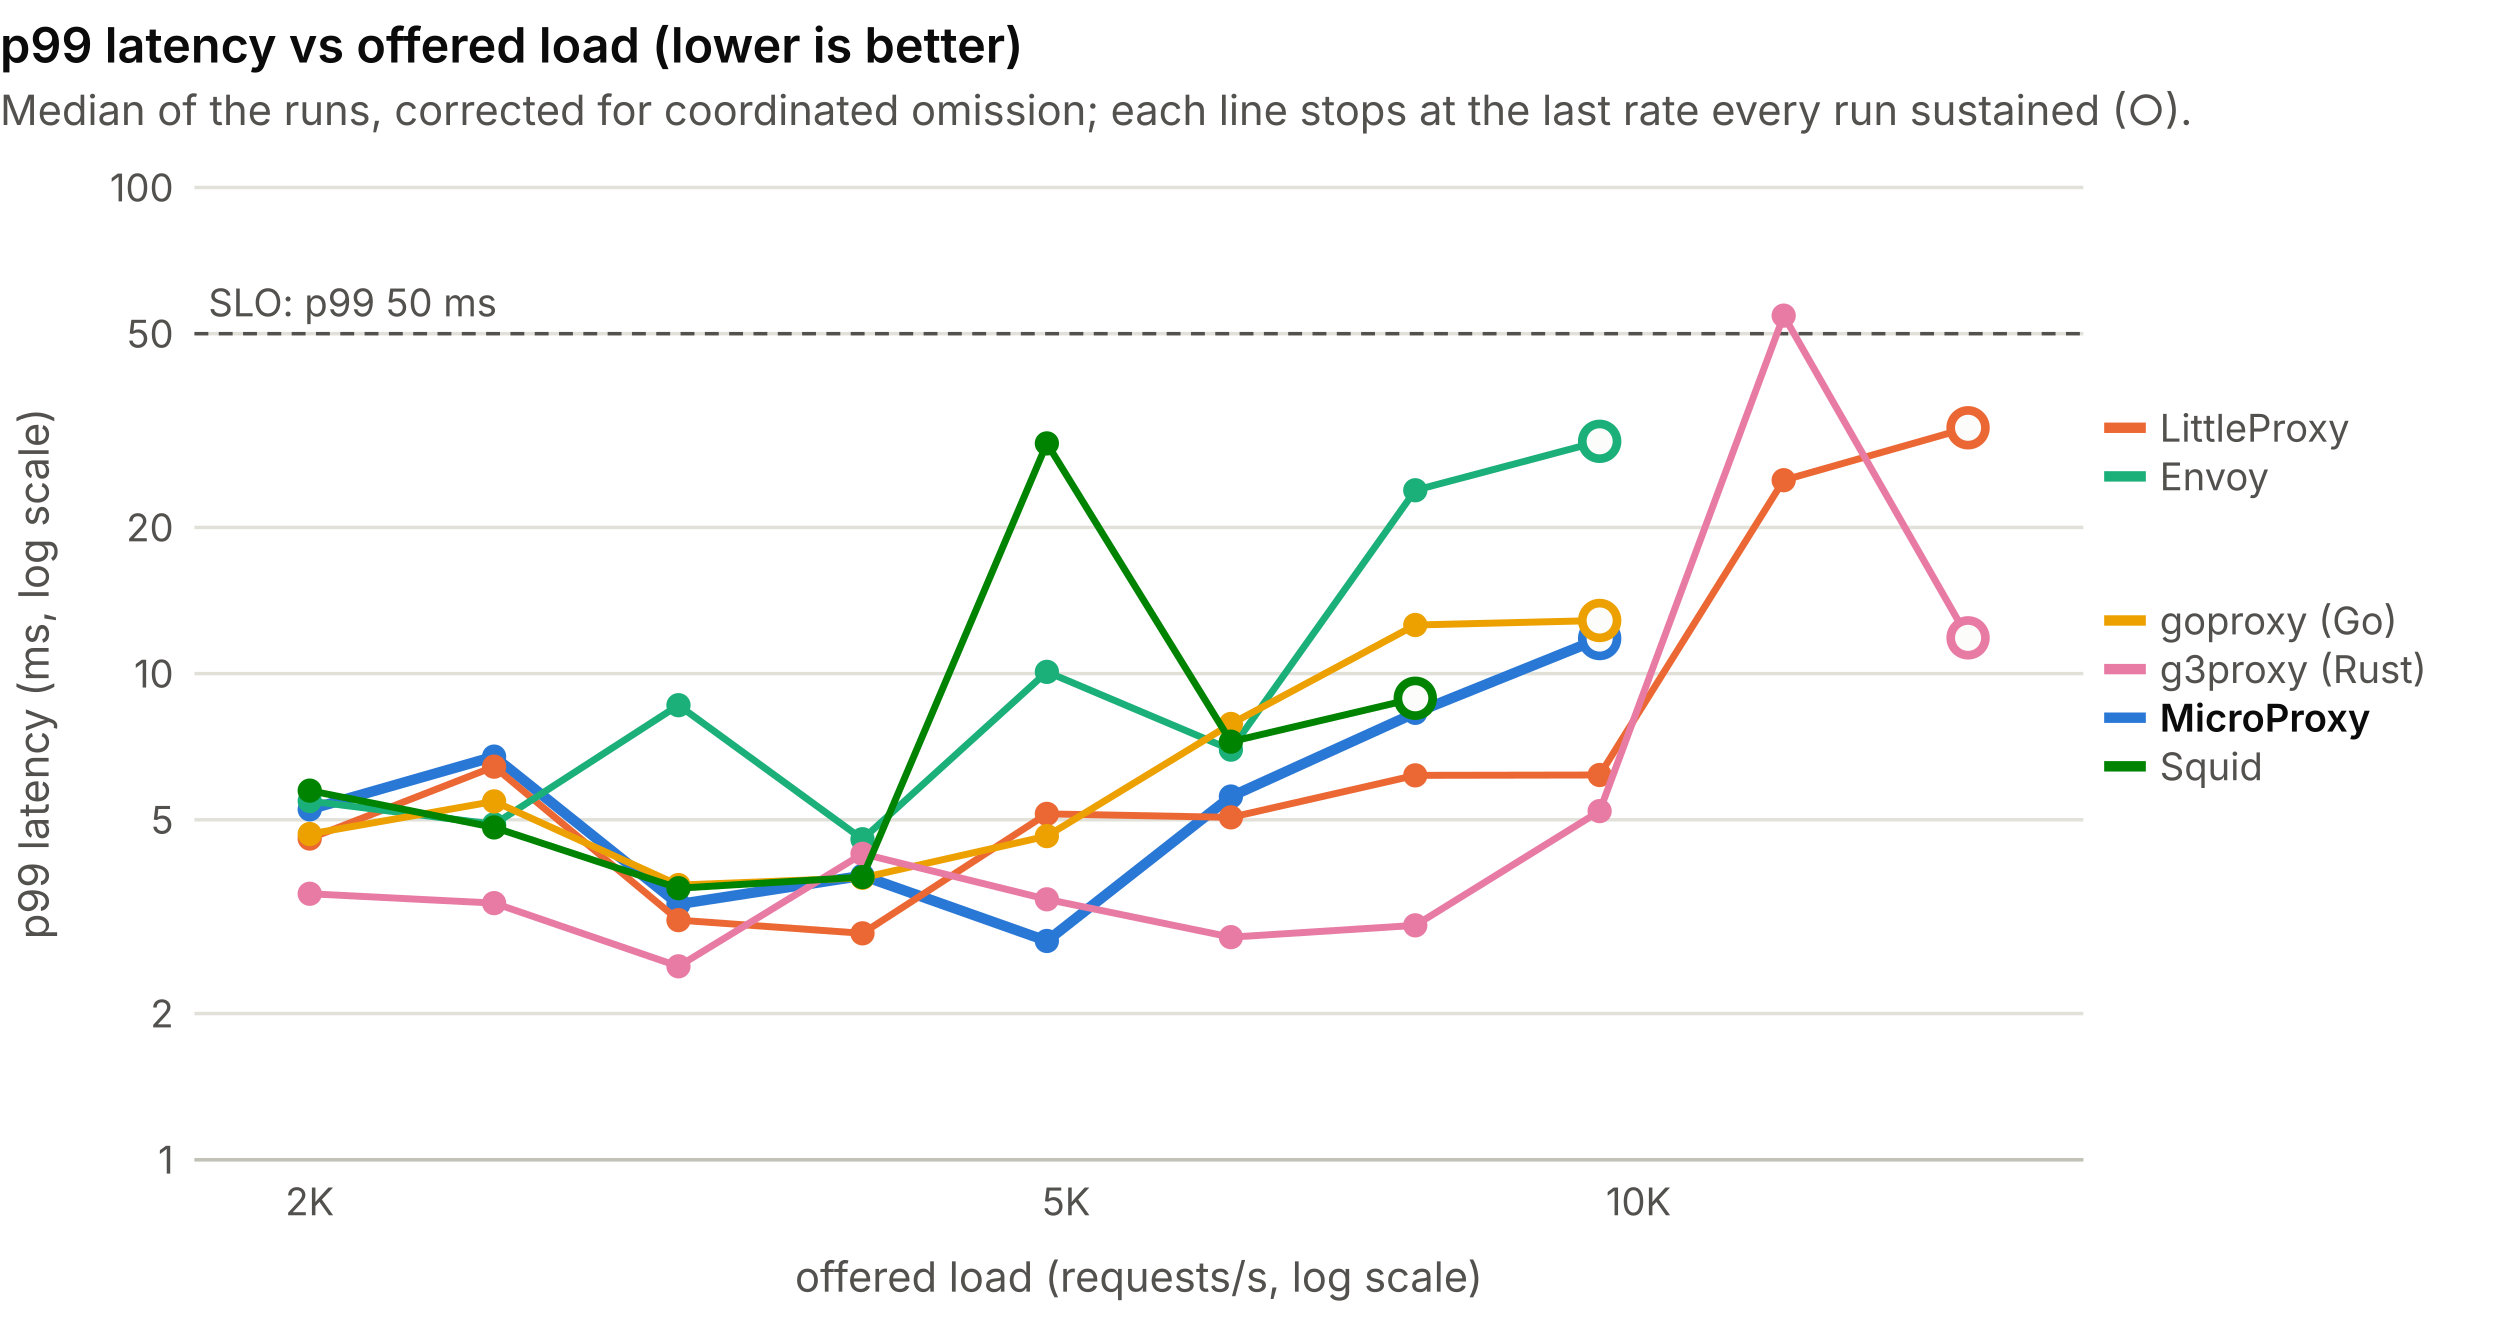
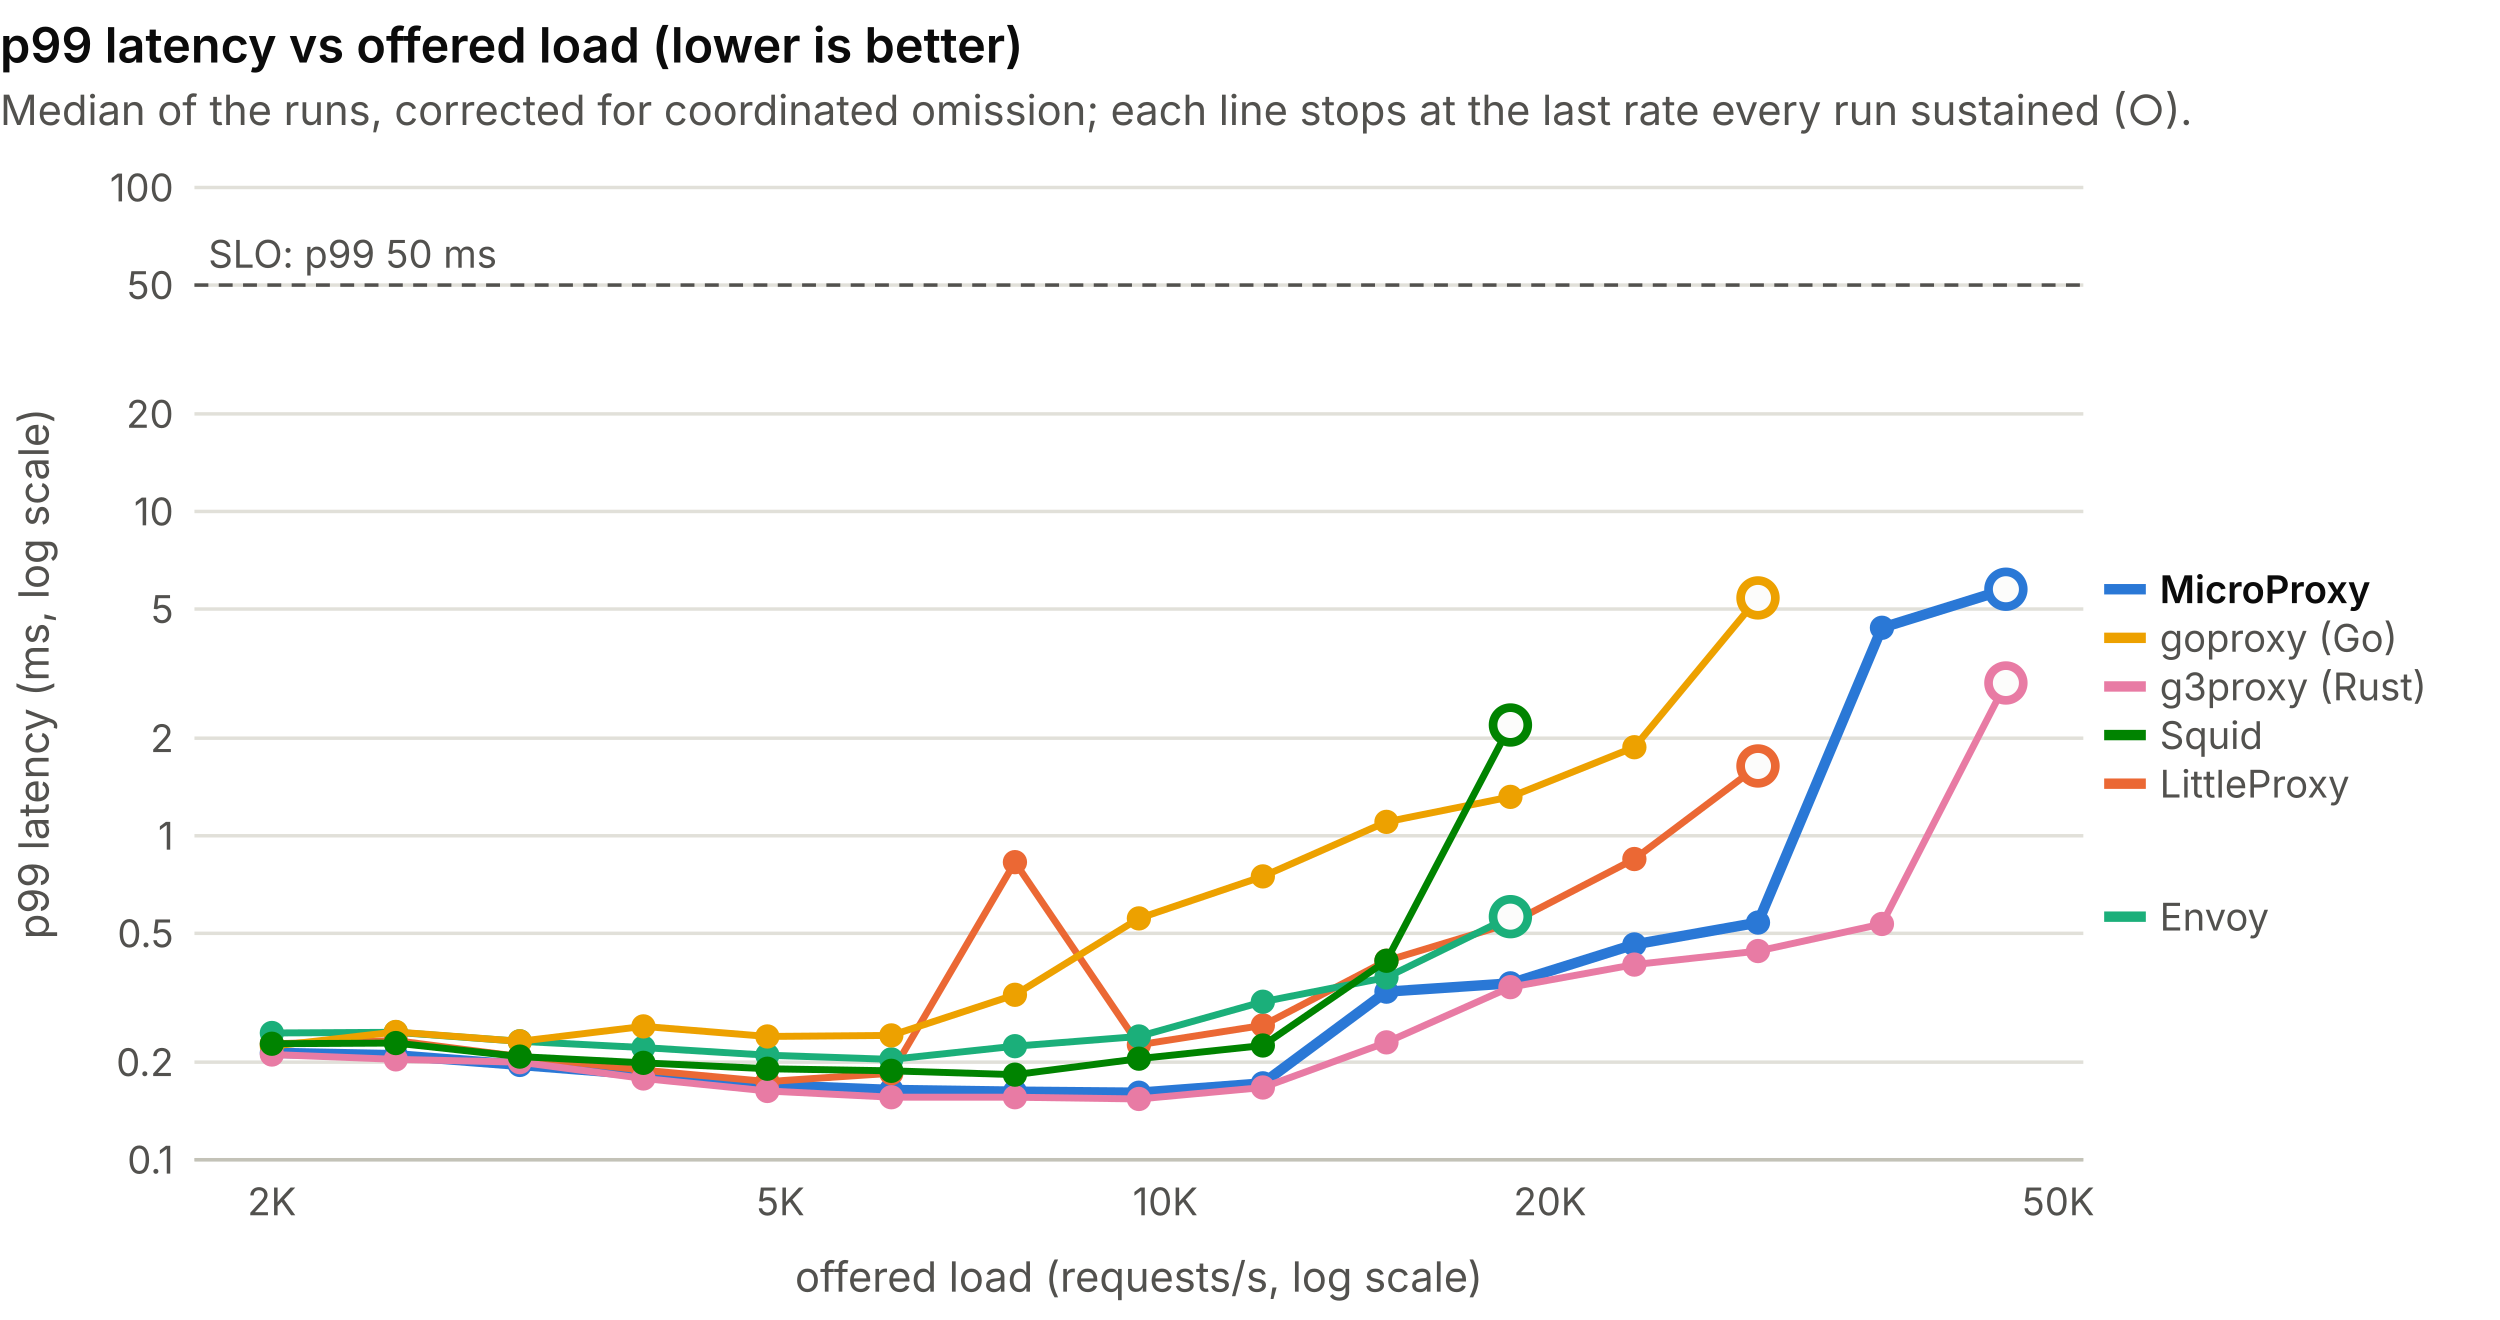
<svg xmlns="http://www.w3.org/2000/svg" viewBox="0 0 720 380" width="720" height="380" role="img" aria-label="p99 latency vs offered load (lower is better)">
  <style>text{font-family:system-ui,-apple-system,'Segoe UI',sans-serif;fill:#52514e}.h{fill:#0b0b0b;font-weight:600}.g{stroke:#e1e0d9;stroke-width:1;fill:none}.a{stroke:#c3c2b7;stroke-width:1;fill:none}.l{fill:none;stroke-width:2;stroke-linejoin:round;stroke-linecap:round}.l.mp{stroke-width:3}.w{stroke-width:1.5;fill:none}.cap{stroke:#d03b3b;stroke-width:1.5;fill:none}.med{stroke:#52514e;fill:none}.ref{stroke:#52514e;stroke-width:1;stroke-dasharray:4 3;fill:none}.s0{stroke:#2a78d6;fill:#2a78d6}.s1{stroke:#eb6834;fill:#eb6834}.s2{stroke:#1baf7a;fill:#1baf7a}.s3{stroke:#eda100;fill:#eda100}.s4{stroke:#e87ba4;fill:#e87ba4}.s5{stroke:#008300;fill:#008300}.s6{stroke:#6250d6;fill:#6250d6}.s7{stroke:#e34948;fill:#e34948}.dot{stroke:#fcfcfb;stroke-width:1.5}.hollow{fill:#fcfcfb}@media (prefers-color-scheme: dark){text{fill:#c3c2b7}.h{fill:#f0efec}.g{stroke:#2c2c2a}.a{stroke:#383835}.med{stroke:#c3c2b7}.ref{stroke:#c3c2b7}.cap{stroke:#e66767}.s0{stroke:#3987e5;fill:#3987e5}.s1{stroke:#d95926;fill:#d95926}.s2{stroke:#199e70;fill:#199e70}.s3{stroke:#c98500;fill:#c98500}.s4{stroke:#d55181;fill:#d55181}.s5{stroke:#008300;fill:#008300}.s6{stroke:#9085e9;fill:#9085e9}.s7{stroke:#e66767;fill:#e66767}.dot{stroke:#1a1a19}.hollow{fill:#1a1a19}}</style>
  <text x="0.0" y="18.0" class="h" text-anchor="start" font-size="14">p99 latency vs offered load (lower is better)</text>
  <text x="0.0" y="36.0" class="t" text-anchor="start" font-size="12">Median of the runs, corrected for coordinated omission; each line stops at the last rate every run sustained (○).</text>
  <line class="g" x1="56" y1="334.0" x2="600" y2="334.0" />
-   <text x="50.0" y="338.0" class="t" text-anchor="end" font-size="11">1</text>
-   <line class="g" x1="56" y1="291.9" x2="600" y2="291.9" />
-   <text x="50.0" y="295.9" class="t" text-anchor="end" font-size="11">2</text>
-   <line class="g" x1="56" y1="236.1" x2="600" y2="236.1" />
-   <text x="50.0" y="240.1" class="t" text-anchor="end" font-size="11">5</text>
-   <line class="g" x1="56" y1="194.0" x2="600" y2="194.0" />
-   <text x="50.0" y="198.0" class="t" text-anchor="end" font-size="11">10</text>
-   <line class="g" x1="56" y1="151.9" x2="600" y2="151.9" />
-   <text x="50.0" y="155.9" class="t" text-anchor="end" font-size="11">20</text>
-   <line class="g" x1="56" y1="96.1" x2="600" y2="96.1" />
-   <text x="50.0" y="100.1" class="t" text-anchor="end" font-size="11">50</text>
+   <text x="50.0" y="338.0" class="t" text-anchor="end" font-size="11">0.1</text>
+   <line class="g" x1="56" y1="305.9" x2="600" y2="305.9" />
+   <text x="50.0" y="309.9" class="t" text-anchor="end" font-size="11">0.2</text>
+   <line class="g" x1="56" y1="268.8" x2="600" y2="268.8" />
+   <text x="50.0" y="272.8" class="t" text-anchor="end" font-size="11">0.5</text>
+   <line class="g" x1="56" y1="240.7" x2="600" y2="240.7" />
+   <text x="50.0" y="244.7" class="t" text-anchor="end" font-size="11">1</text>
+   <line class="g" x1="56" y1="212.6" x2="600" y2="212.6" />
+   <text x="50.0" y="216.6" class="t" text-anchor="end" font-size="11">2</text>
+   <line class="g" x1="56" y1="175.4" x2="600" y2="175.4" />
+   <text x="50.0" y="179.4" class="t" text-anchor="end" font-size="11">5</text>
+   <line class="g" x1="56" y1="147.3" x2="600" y2="147.3" />
+   <text x="50.0" y="151.3" class="t" text-anchor="end" font-size="11">10</text>
+   <line class="g" x1="56" y1="119.2" x2="600" y2="119.2" />
+   <text x="50.0" y="123.2" class="t" text-anchor="end" font-size="11">20</text>
+   <line class="g" x1="56" y1="82.1" x2="600" y2="82.1" />
+   <text x="50.0" y="86.1" class="t" text-anchor="end" font-size="11">50</text>
  <line class="g" x1="56" y1="54.0" x2="600" y2="54.0" />
  <text x="50.0" y="58.0" class="t" text-anchor="end" font-size="11">100</text>
-   <text x="89.2" y="350.0" class="t" text-anchor="middle" font-size="11">2K</text>
-   <text x="307.1" y="350.0" class="t" text-anchor="middle" font-size="11">5K</text>
-   <text x="471.9" y="350.0" class="t" text-anchor="middle" font-size="11">10K</text>
+   <text x="78.3" y="350.0" class="t" text-anchor="middle" font-size="11">2K</text>
+   <text x="224.8" y="350.0" class="t" text-anchor="middle" font-size="11">5K</text>
+   <text x="335.6" y="350.0" class="t" text-anchor="middle" font-size="11">10K</text>
+   <text x="446.4" y="350.0" class="t" text-anchor="middle" font-size="11">20K</text>
+   <text x="592.8" y="350.0" class="t" text-anchor="middle" font-size="11">50K</text>
  <line class="a" x1="56" y1="334" x2="600" y2="334" />
  <text x="328.0" y="372.0" class="t" text-anchor="middle" font-size="12">offered load (requests/s, log scale)</text>
  <text x="14" y="194.0" font-size="12" text-anchor="middle" transform="rotate(-90 14 194.0)">p99 latency (ms, log scale)</text>
-   <line class="ref" x1="56" y1="96.1" x2="600" y2="96.1" />
-   <text x="60.0" y="91.1" class="t" text-anchor="start" font-size="11">SLO: p99 50 ms</text>
-   <path class="l mp s0" style="fill:none" d="M89.2 233.1 L142.3 217.9 L195.4 260.4 L248.4 252.2 L301.5 271.0 L354.5 229.4 L407.6 205.3 L460.7 183.9" />
-   <circle class="s0" cx="89.2" cy="233.1" r="3" />
-   <circle class="s0" cx="142.3" cy="217.9" r="3" />
-   <circle class="s0" cx="195.4" cy="260.4" r="3" />
-   <circle class="s0" cx="248.4" cy="252.2" r="3" />
-   <circle class="s0" cx="301.5" cy="271.0" r="3" />
-   <circle class="s0" cx="354.5" cy="229.4" r="3" />
-   <circle class="s0" cx="407.6" cy="205.3" r="3" />
-   <circle class="s0 hollow" cx="460.7" cy="183.9" r="5" style="stroke-width:2.5" />
-   <path class="l s1" style="fill:none" d="M89.2 241.5 L142.3 220.8 L195.4 265.0 L248.4 268.8 L301.5 234.4 L354.5 235.4 L407.6 223.3 L460.7 223.2 L513.7 138.3 L566.8 123.2" />
-   <circle class="s1" cx="89.2" cy="241.5" r="3" />
-   <circle class="s1" cx="142.3" cy="220.8" r="3" />
-   <circle class="s1" cx="195.4" cy="265.0" r="3" />
-   <circle class="s1" cx="248.4" cy="268.8" r="3" />
-   <circle class="s1" cx="301.5" cy="234.4" r="3" />
-   <circle class="s1" cx="354.5" cy="235.4" r="3" />
-   <circle class="s1" cx="407.6" cy="223.3" r="3" />
-   <circle class="s1" cx="460.7" cy="223.2" r="3" />
-   <circle class="s1" cx="513.7" cy="138.3" r="3" />
-   <circle class="s1 hollow" cx="566.8" cy="123.2" r="5" style="stroke-width:2.5" />
-   <path class="l s2" style="fill:none" d="M89.2 230.7 L142.3 237.4 L195.4 203.1 L248.4 241.7 L301.5 193.5 L354.5 215.9 L407.6 141.2 L460.7 127.1" />
-   <circle class="s2" cx="89.2" cy="230.7" r="3" />
-   <circle class="s2" cx="142.3" cy="237.4" r="3" />
-   <circle class="s2" cx="195.4" cy="203.1" r="3" />
-   <circle class="s2" cx="248.4" cy="241.7" r="3" />
-   <circle class="s2" cx="301.5" cy="193.5" r="3" />
-   <circle class="s2" cx="354.5" cy="215.9" r="3" />
-   <circle class="s2" cx="407.6" cy="141.2" r="3" />
-   <circle class="s2 hollow" cx="460.7" cy="127.1" r="5" style="stroke-width:2.5" />
-   <path class="l s3" style="fill:none" d="M89.2 240.2 L142.3 230.8 L195.4 254.9 L248.4 252.8 L301.5 240.8 L354.5 208.5 L407.6 180.0 L460.7 178.7" />
-   <circle class="s3" cx="89.2" cy="240.2" r="3" />
-   <circle class="s3" cx="142.3" cy="230.8" r="3" />
-   <circle class="s3" cx="195.4" cy="254.9" r="3" />
-   <circle class="s3" cx="248.4" cy="252.8" r="3" />
-   <circle class="s3" cx="301.5" cy="240.8" r="3" />
-   <circle class="s3" cx="354.5" cy="208.5" r="3" />
-   <circle class="s3" cx="407.6" cy="180.0" r="3" />
-   <circle class="s3 hollow" cx="460.7" cy="178.7" r="5" style="stroke-width:2.5" />
-   <path class="l s4" style="fill:none" d="M89.2 257.4 L142.3 260.1 L195.4 278.3 L248.4 245.9 L301.5 259.0 L354.5 269.9 L407.6 266.5 L460.7 233.6 L513.7 90.9 L566.8 183.7" />
-   <circle class="s4" cx="89.2" cy="257.4" r="3" />
-   <circle class="s4" cx="142.3" cy="260.1" r="3" />
-   <circle class="s4" cx="195.4" cy="278.3" r="3" />
-   <circle class="s4" cx="248.4" cy="245.9" r="3" />
-   <circle class="s4" cx="301.5" cy="259.0" r="3" />
-   <circle class="s4" cx="354.5" cy="269.9" r="3" />
-   <circle class="s4" cx="407.6" cy="266.5" r="3" />
-   <circle class="s4" cx="460.7" cy="233.6" r="3" />
-   <circle class="s4" cx="513.7" cy="90.9" r="3" />
-   <circle class="s4 hollow" cx="566.8" cy="183.7" r="5" style="stroke-width:2.5" />
-   <path class="l s5" style="fill:none" d="M89.2 227.7 L142.3 238.3 L195.4 255.8 L248.4 252.6 L301.5 127.7 L354.5 213.6 L407.6 201.1" />
-   <circle class="s5" cx="89.2" cy="227.7" r="3" />
-   <circle class="s5" cx="142.3" cy="238.3" r="3" />
-   <circle class="s5" cx="195.4" cy="255.8" r="3" />
-   <circle class="s5" cx="248.4" cy="252.6" r="3" />
-   <circle class="s5" cx="301.5" cy="127.7" r="3" />
-   <circle class="s5" cx="354.5" cy="213.6" r="3" />
-   <circle class="s5 hollow" cx="407.6" cy="201.1" r="5" style="stroke-width:2.5" />
-   <line class="s1" style="stroke-width:3" x1="606" y1="123.2" x2="618" y2="123.2" />
-   <text x="622.0" y="127.2" class="t" text-anchor="start" font-size="11">LittleProxy</text>
-   <line class="s2" style="stroke-width:3" x1="606" y1="137.2" x2="618" y2="137.2" />
-   <text x="622.0" y="141.2" class="t" text-anchor="start" font-size="11">Envoy</text>
-   <line class="s3" style="stroke-width:3" x1="606" y1="178.7" x2="618" y2="178.7" />
-   <text x="622.0" y="182.7" class="t" text-anchor="start" font-size="11">goproxy (Go)</text>
-   <line class="s4" style="stroke-width:3" x1="606" y1="192.7" x2="618" y2="192.7" />
-   <text x="622.0" y="196.7" class="t" text-anchor="start" font-size="11">g3proxy (Rust)</text>
-   <line class="s0" style="stroke-width:3" x1="606" y1="206.7" x2="618" y2="206.7" />
-   <text x="622.0" y="210.7" class="h" text-anchor="start" font-size="11">MicroProxy</text>
-   <line class="s5" style="stroke-width:3" x1="606" y1="220.7" x2="618" y2="220.7" />
-   <text x="622.0" y="224.7" class="t" text-anchor="start" font-size="11">Squid</text>
+   <line class="ref" x1="56" y1="82.1" x2="600" y2="82.1" />
+   <text x="60.0" y="77.1" class="t" text-anchor="start" font-size="11">SLO: p99 50 ms</text>
+   <path class="l mp s0" style="fill:none" d="M78.3 303.2 L114.0 303.9 L149.7 306.7 L185.3 309.5 L221.0 312.5 L256.7 313.9 L292.3 314.4 L328.0 314.7 L363.7 312.0 L399.3 285.6 L435.0 283.2 L470.7 272.0 L506.3 265.7 L542.0 180.8 L577.7 169.7" />
+   <circle class="s0" cx="78.3" cy="303.2" r="3" />
+   <circle class="s0" cx="114.0" cy="303.9" r="3" />
+   <circle class="s0" cx="149.7" cy="306.7" r="3" />
+   <circle class="s0" cx="185.3" cy="309.5" r="3" />
+   <circle class="s0" cx="221.0" cy="312.5" r="3" />
+   <circle class="s0" cx="256.7" cy="313.9" r="3" />
+   <circle class="s0" cx="292.3" cy="314.4" r="3" />
+   <circle class="s0" cx="328.0" cy="314.7" r="3" />
+   <circle class="s0" cx="363.7" cy="312.0" r="3" />
+   <circle class="s0" cx="399.3" cy="285.6" r="3" />
+   <circle class="s0" cx="435.0" cy="283.2" r="3" />
+   <circle class="s0" cx="470.7" cy="272.0" r="3" />
+   <circle class="s0" cx="506.3" cy="265.7" r="3" />
+   <circle class="s0" cx="542.0" cy="180.8" r="3" />
+   <circle class="s0 hollow" cx="577.7" cy="169.7" r="5" style="stroke-width:2.5" />
+   <path class="l s1" style="fill:none" d="M78.3 300.6 L114.0 299.7 L149.7 304.3 L185.3 308.2 L221.0 311.5 L256.7 309.1 L292.3 248.3 L328.0 300.9 L363.7 295.3 L399.3 276.7 L435.0 265.9 L470.7 247.4 L506.3 220.6" />
+   <circle class="s1" cx="78.3" cy="300.6" r="3" />
+   <circle class="s1" cx="114.0" cy="299.7" r="3" />
+   <circle class="s1" cx="149.7" cy="304.3" r="3" />
+   <circle class="s1" cx="185.3" cy="308.2" r="3" />
+   <circle class="s1" cx="221.0" cy="311.5" r="3" />
+   <circle class="s1" cx="256.7" cy="309.1" r="3" />
+   <circle class="s1" cx="292.3" cy="248.3" r="3" />
+   <circle class="s1" cx="328.0" cy="300.9" r="3" />
+   <circle class="s1" cx="363.7" cy="295.3" r="3" />
+   <circle class="s1" cx="399.3" cy="276.7" r="3" />
+   <circle class="s1" cx="435.0" cy="265.9" r="3" />
+   <circle class="s1" cx="470.7" cy="247.4" r="3" />
+   <circle class="s1 hollow" cx="506.3" cy="220.6" r="5" style="stroke-width:2.5" />
+   <path class="l s2" style="fill:none" d="M78.3 297.5 L114.0 297.3 L149.7 299.9 L185.3 301.7 L221.0 303.9 L256.7 305.1 L292.3 301.3 L328.0 298.5 L363.7 288.5 L399.3 281.5 L435.0 264.0" />
+   <circle class="s2" cx="78.3" cy="297.5" r="3" />
+   <circle class="s2" cx="114.0" cy="297.3" r="3" />
+   <circle class="s2" cx="149.7" cy="299.9" r="3" />
+   <circle class="s2" cx="185.3" cy="301.7" r="3" />
+   <circle class="s2" cx="221.0" cy="303.9" r="3" />
+   <circle class="s2" cx="256.7" cy="305.1" r="3" />
+   <circle class="s2" cx="292.3" cy="301.3" r="3" />
+   <circle class="s2" cx="328.0" cy="298.5" r="3" />
+   <circle class="s2" cx="363.7" cy="288.5" r="3" />
+   <circle class="s2" cx="399.3" cy="281.5" r="3" />
+   <circle class="s2 hollow" cx="435.0" cy="264.0" r="5" style="stroke-width:2.5" />
+   <path class="l s3" style="fill:none" d="M78.3 301.3 L114.0 297.2 L149.7 299.9 L185.3 295.6 L221.0 298.5 L256.7 298.2 L292.3 286.5 L328.0 264.5 L363.7 252.4 L399.3 236.7 L435.0 229.5 L470.7 215.2 L506.3 172.2" />
+   <circle class="s3" cx="78.3" cy="301.3" r="3" />
+   <circle class="s3" cx="114.0" cy="297.2" r="3" />
+   <circle class="s3" cx="149.7" cy="299.9" r="3" />
+   <circle class="s3" cx="185.3" cy="295.6" r="3" />
+   <circle class="s3" cx="221.0" cy="298.5" r="3" />
+   <circle class="s3" cx="256.7" cy="298.2" r="3" />
+   <circle class="s3" cx="292.3" cy="286.5" r="3" />
+   <circle class="s3" cx="328.0" cy="264.5" r="3" />
+   <circle class="s3" cx="363.7" cy="252.4" r="3" />
+   <circle class="s3" cx="399.3" cy="236.7" r="3" />
+   <circle class="s3" cx="435.0" cy="229.5" r="3" />
+   <circle class="s3" cx="470.7" cy="215.2" r="3" />
+   <circle class="s3 hollow" cx="506.3" cy="172.2" r="5" style="stroke-width:2.5" />
+   <path class="l s4" style="fill:none" d="M78.3 303.7 L114.0 305.1 L149.7 305.9 L185.3 310.6 L221.0 314.2 L256.7 316.0 L292.3 316.0 L328.0 316.5 L363.7 313.2 L399.3 300.2 L435.0 284.3 L470.7 277.8 L506.3 273.9 L542.0 266.1 L577.7 196.7" />
+   <circle class="s4" cx="78.3" cy="303.7" r="3" />
+   <circle class="s4" cx="114.0" cy="305.1" r="3" />
+   <circle class="s4" cx="149.7" cy="305.9" r="3" />
+   <circle class="s4" cx="185.3" cy="310.6" r="3" />
+   <circle class="s4" cx="221.0" cy="314.2" r="3" />
+   <circle class="s4" cx="256.7" cy="316.0" r="3" />
+   <circle class="s4" cx="292.3" cy="316.0" r="3" />
+   <circle class="s4" cx="328.0" cy="316.5" r="3" />
+   <circle class="s4" cx="363.7" cy="313.2" r="3" />
+   <circle class="s4" cx="399.3" cy="300.2" r="3" />
+   <circle class="s4" cx="435.0" cy="284.3" r="3" />
+   <circle class="s4" cx="470.7" cy="277.8" r="3" />
+   <circle class="s4" cx="506.3" cy="273.9" r="3" />
+   <circle class="s4" cx="542.0" cy="266.1" r="3" />
+   <circle class="s4 hollow" cx="577.7" cy="196.7" r="5" style="stroke-width:2.5" />
+   <path class="l s5" style="fill:none" d="M78.3 300.6 L114.0 300.4 L149.7 304.3 L185.3 306.1 L221.0 307.8 L256.7 308.4 L292.3 309.5 L328.0 304.9 L363.7 301.1 L399.3 276.7 L435.0 208.8" />
+   <circle class="s5" cx="78.3" cy="300.6" r="3" />
+   <circle class="s5" cx="114.0" cy="300.4" r="3" />
+   <circle class="s5" cx="149.7" cy="304.3" r="3" />
+   <circle class="s5" cx="185.3" cy="306.1" r="3" />
+   <circle class="s5" cx="221.0" cy="307.8" r="3" />
+   <circle class="s5" cx="256.7" cy="308.4" r="3" />
+   <circle class="s5" cx="292.3" cy="309.5" r="3" />
+   <circle class="s5" cx="328.0" cy="304.9" r="3" />
+   <circle class="s5" cx="363.7" cy="301.1" r="3" />
+   <circle class="s5" cx="399.3" cy="276.7" r="3" />
+   <circle class="s5 hollow" cx="435.0" cy="208.8" r="5" style="stroke-width:2.5" />
+   <line class="s0" style="stroke-width:3" x1="606" y1="169.7" x2="618" y2="169.7" />
+   <text x="622.0" y="173.7" class="h" text-anchor="start" font-size="11">MicroProxy</text>
+   <line class="s3" style="stroke-width:3" x1="606" y1="183.7" x2="618" y2="183.7" />
+   <text x="622.0" y="187.7" class="t" text-anchor="start" font-size="11">goproxy (Go)</text>
+   <line class="s4" style="stroke-width:3" x1="606" y1="197.7" x2="618" y2="197.7" />
+   <text x="622.0" y="201.7" class="t" text-anchor="start" font-size="11">g3proxy (Rust)</text>
+   <line class="s5" style="stroke-width:3" x1="606" y1="211.7" x2="618" y2="211.7" />
+   <text x="622.0" y="215.7" class="t" text-anchor="start" font-size="11">Squid</text>
+   <line class="s1" style="stroke-width:3" x1="606" y1="225.7" x2="618" y2="225.7" />
+   <text x="622.0" y="229.7" class="t" text-anchor="start" font-size="11">LittleProxy</text>
+   <line class="s2" style="stroke-width:3" x1="606" y1="264.0" x2="618" y2="264.0" />
+   <text x="622.0" y="268.0" class="t" text-anchor="start" font-size="11">Envoy</text>
</svg>
